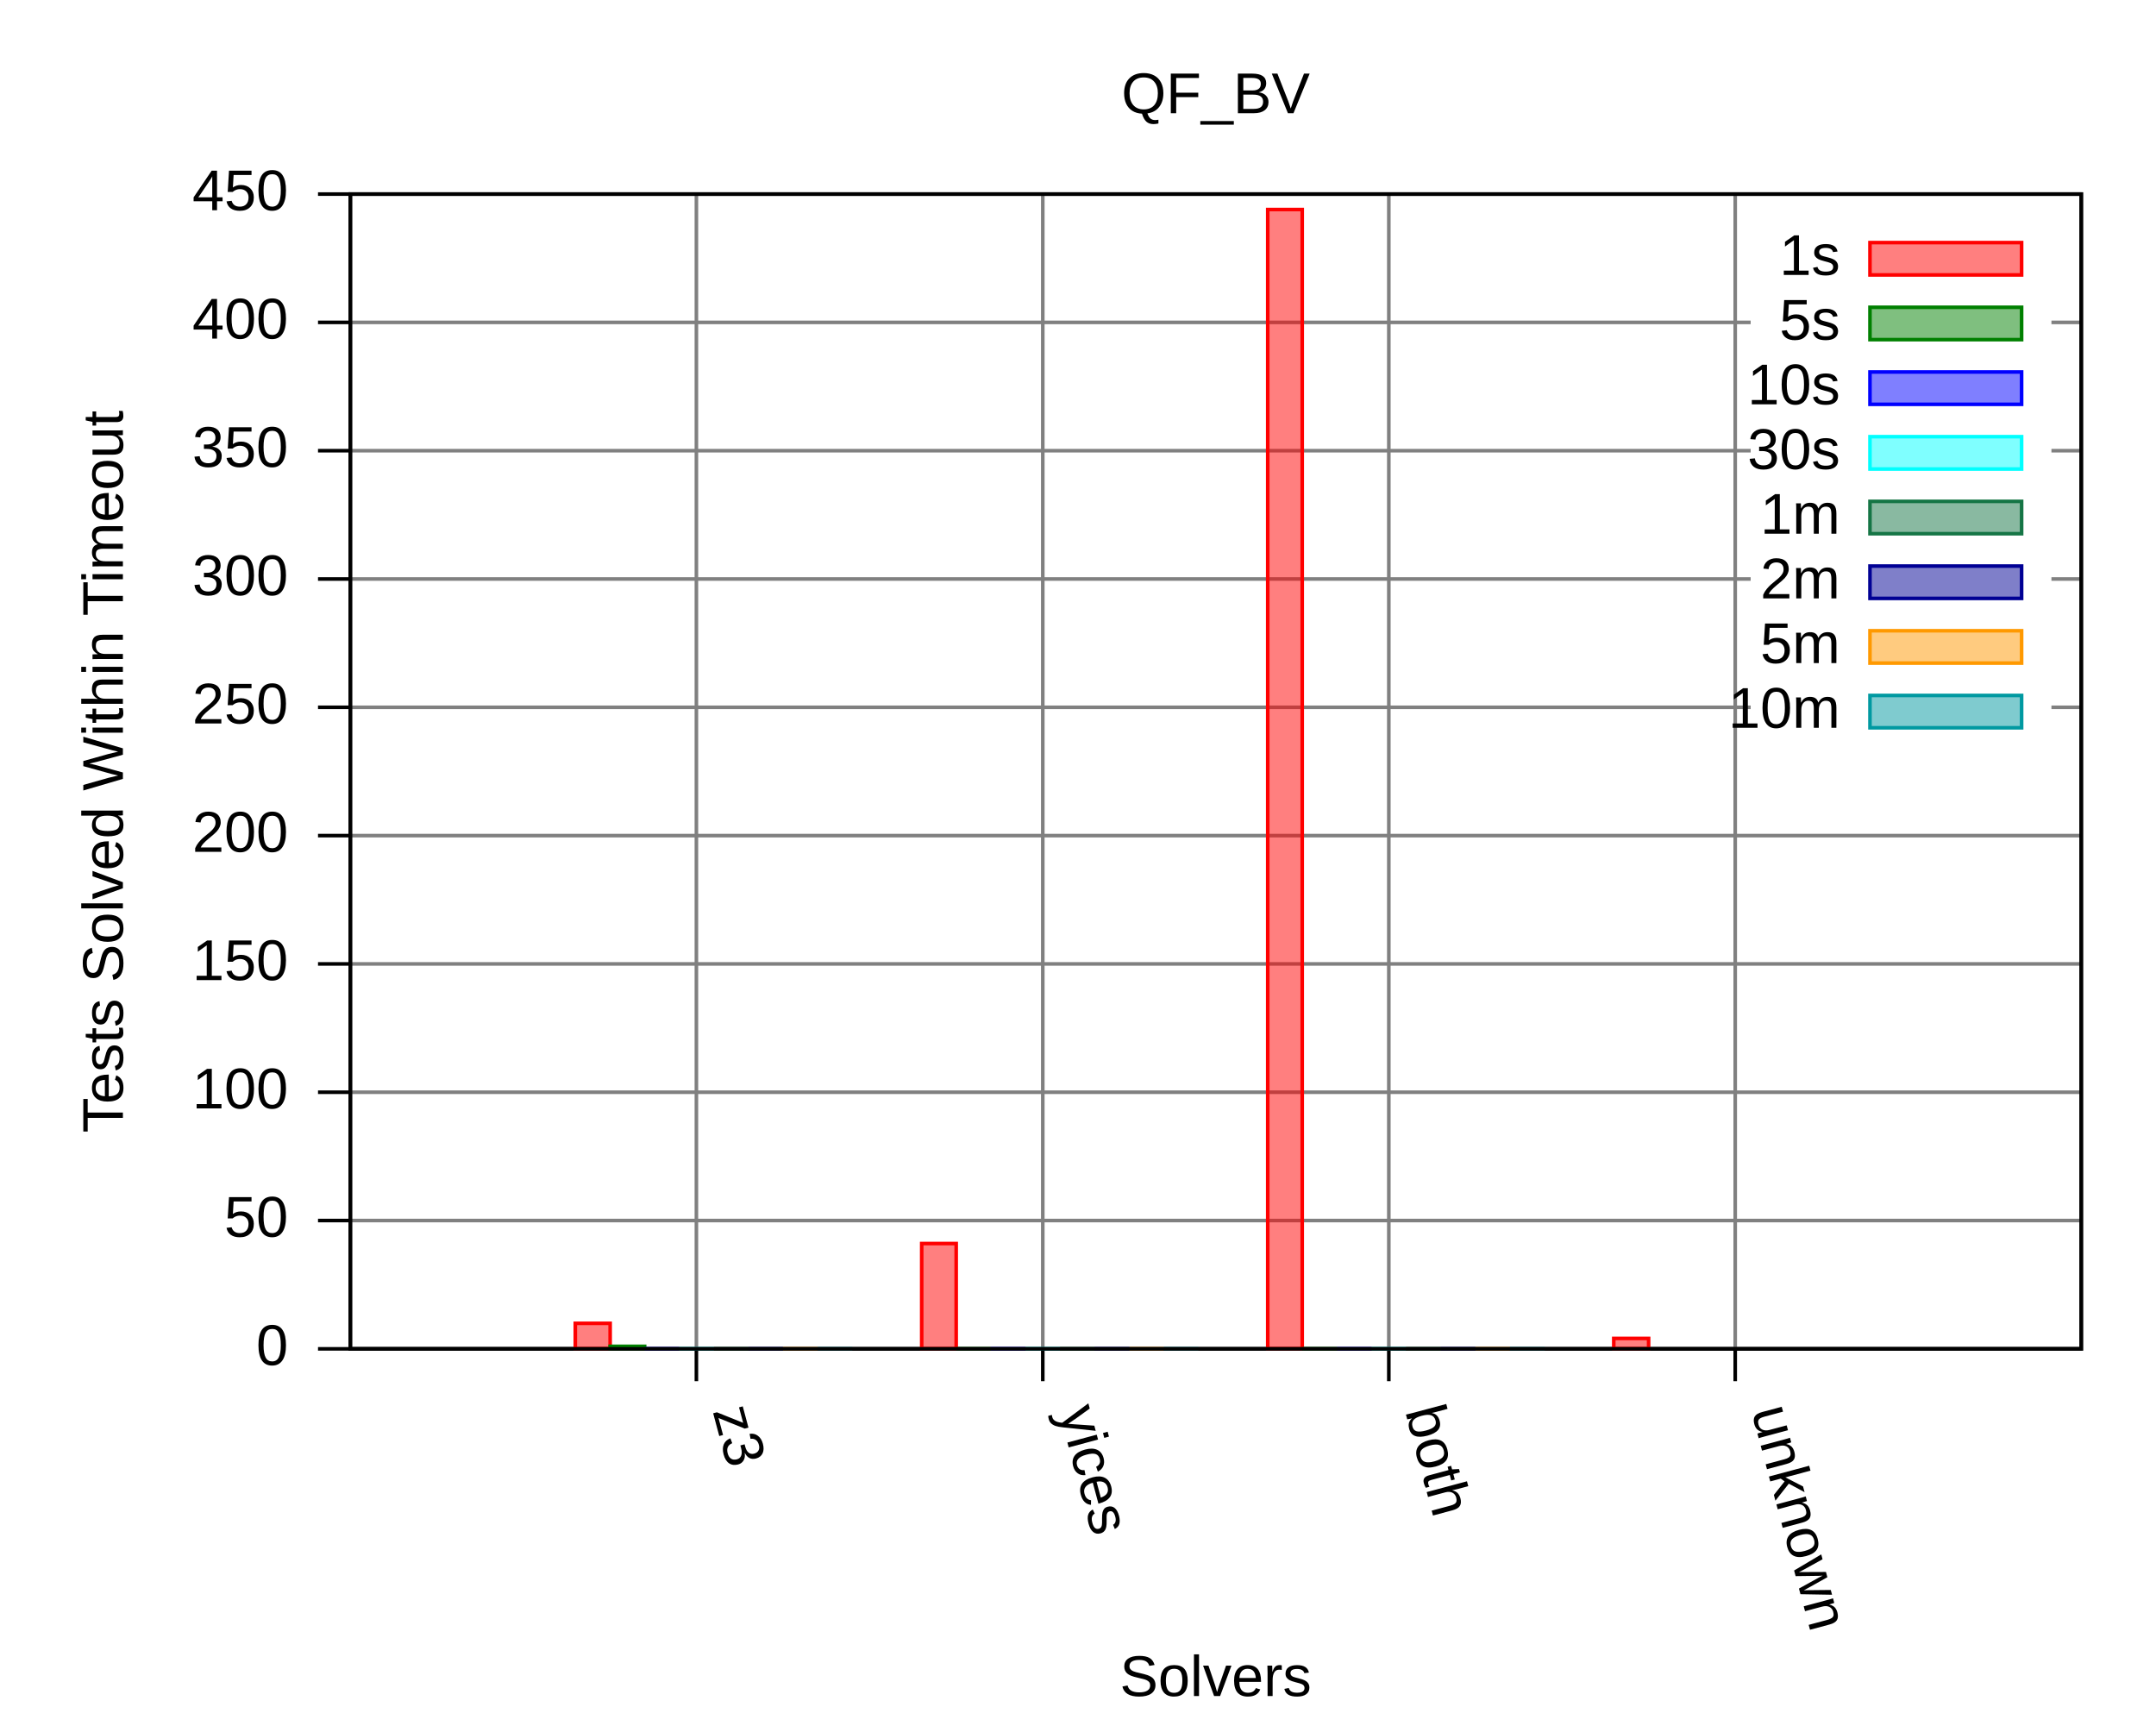
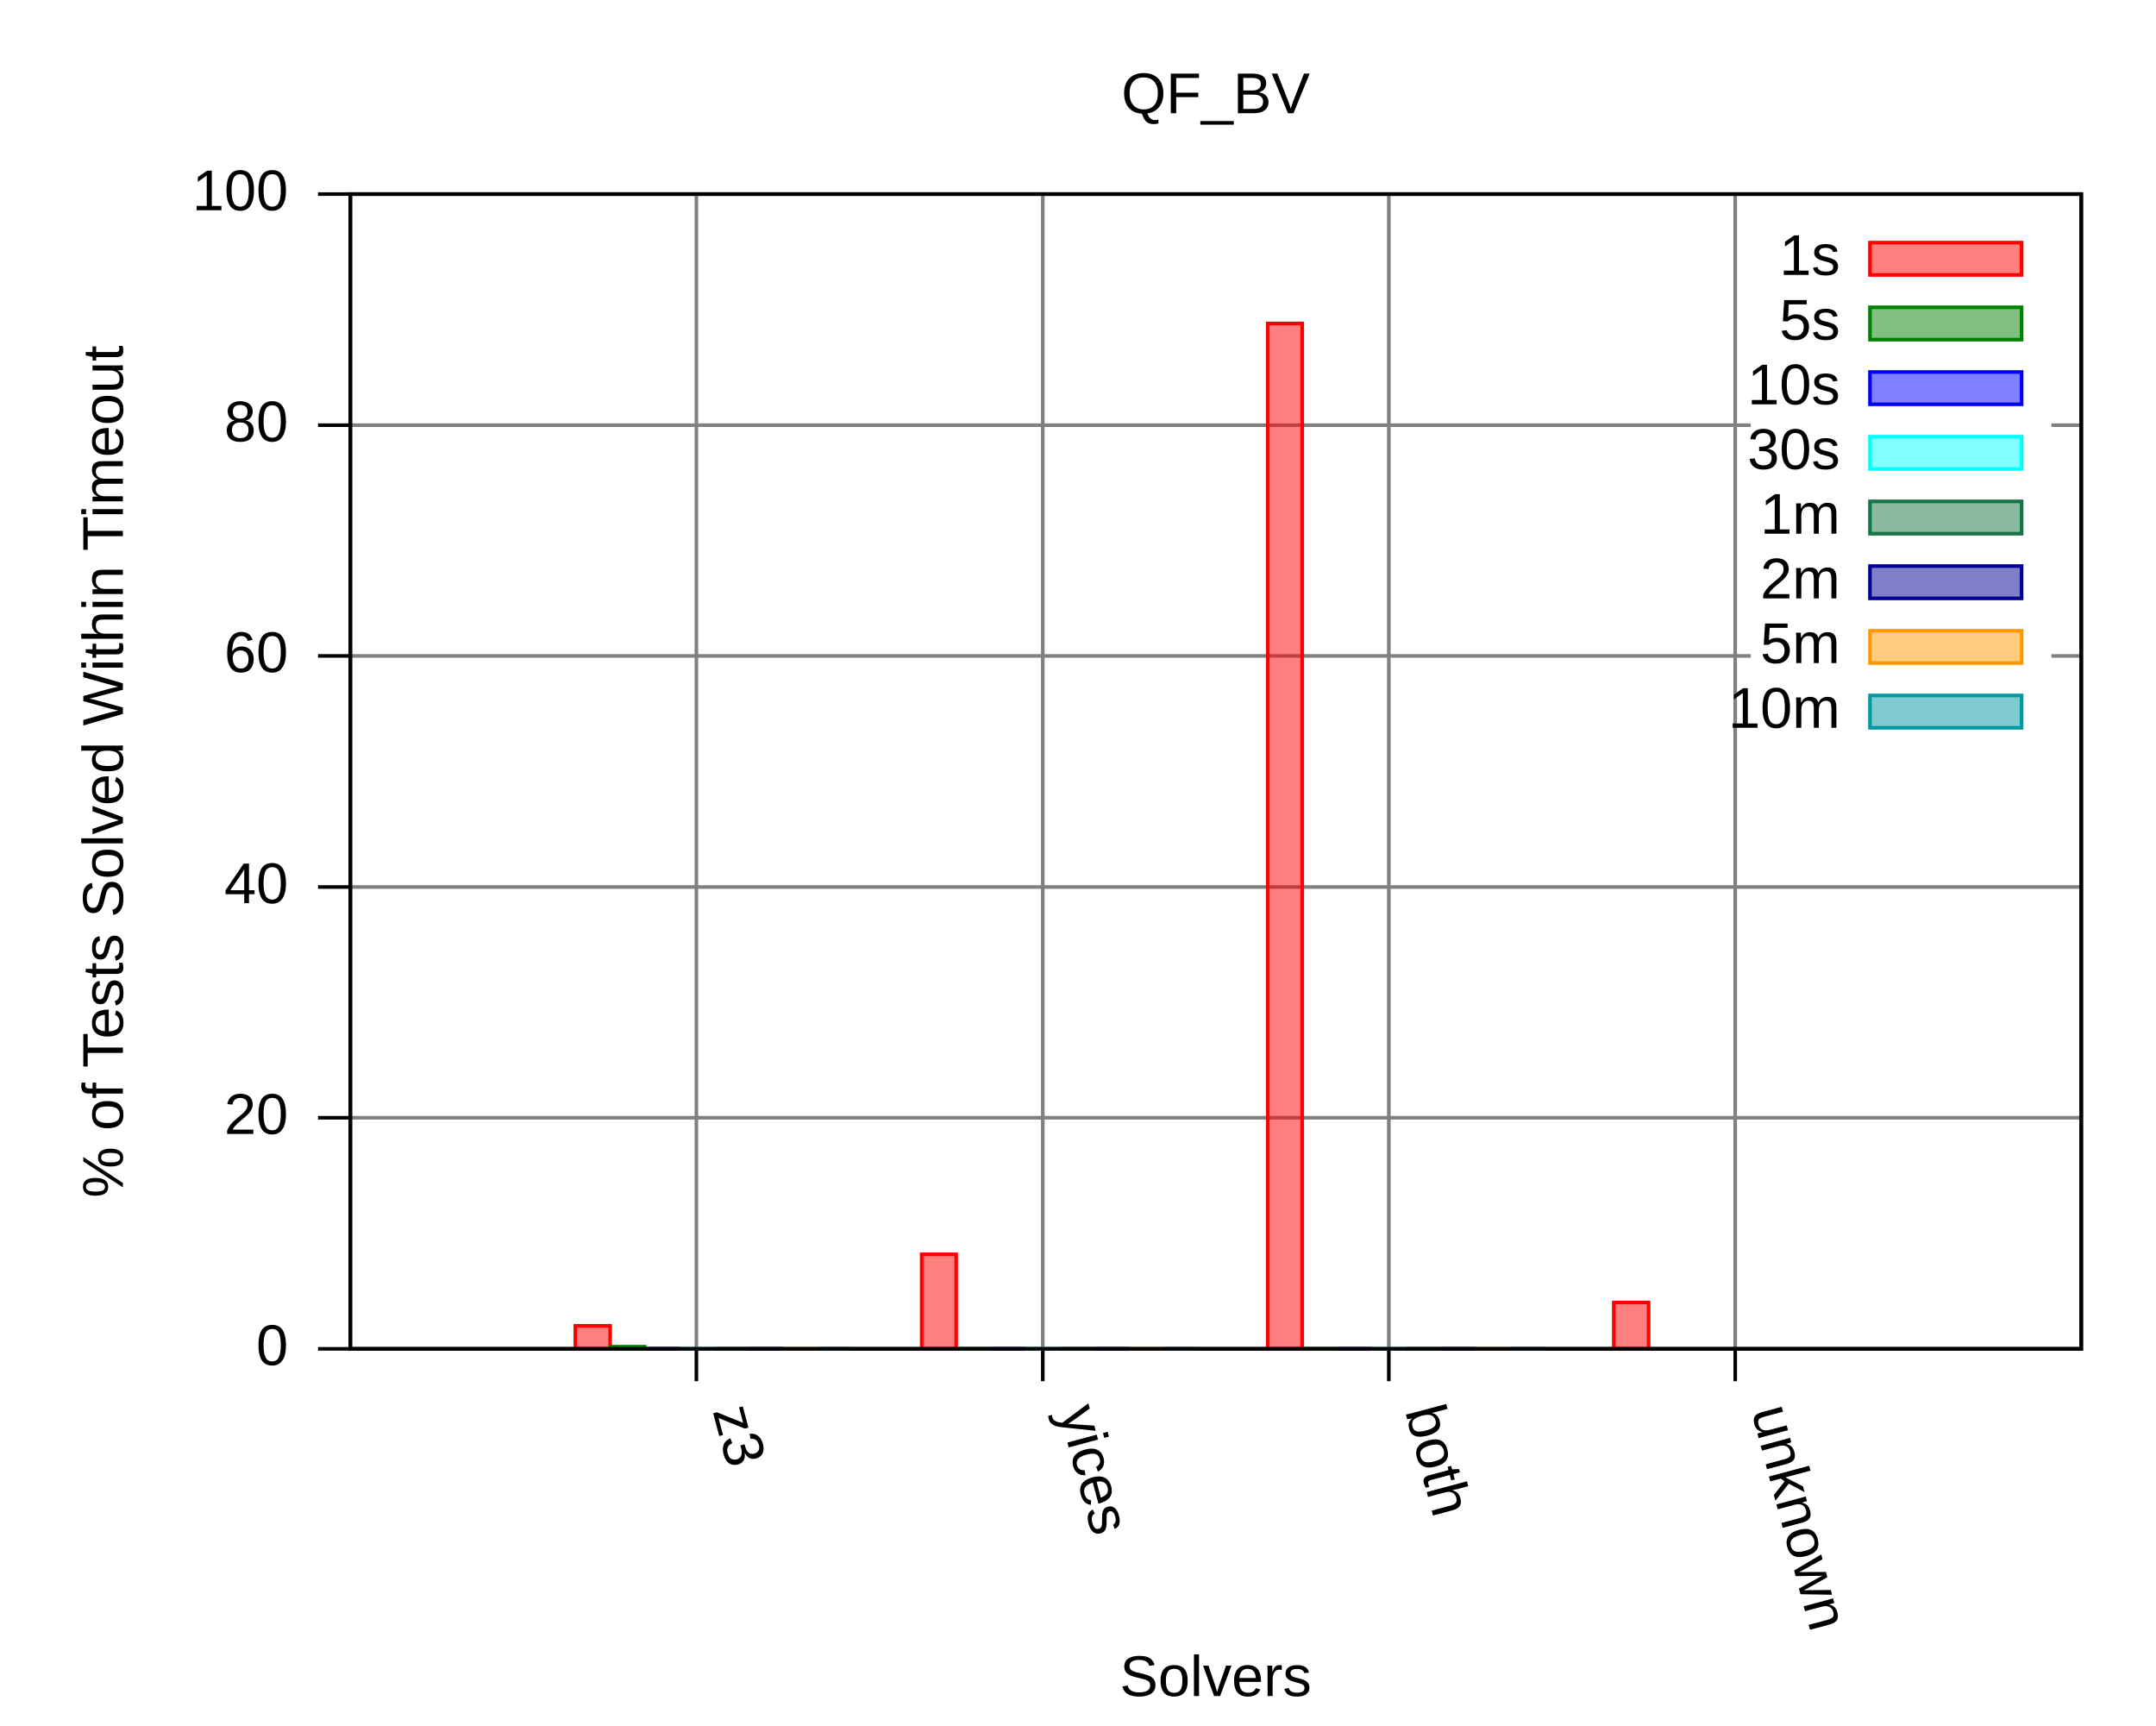
<svg xmlns="http://www.w3.org/2000/svg" xmlns:xlink="http://www.w3.org/1999/xlink" width="600" height="480" viewBox="0 0 600 480">
  <defs>
    <circle id="gpDot" r="0.5" stroke-width="0.5" />
    <path id="gpPt0" stroke-width="0.222" stroke="currentColor" d="M-1,0 h2 M0,-1 v2" />
    <path id="gpPt1" stroke-width="0.222" stroke="currentColor" d="M-1,-1 L1,1 M1,-1 L-1,1" />
    <path id="gpPt2" stroke-width="0.222" stroke="currentColor" d="M-1,0 L1,0 M0,-1 L0,1 M-1,-1 L1,1 M-1,1 L1,-1" />
    <rect id="gpPt3" stroke-width="0.222" stroke="currentColor" x="-1" y="-1" width="2" height="2" />
    <rect id="gpPt4" stroke-width="0.222" stroke="currentColor" fill="currentColor" x="-1" y="-1" width="2" height="2" />
    <circle id="gpPt5" stroke-width="0.222" stroke="currentColor" cx="0" cy="0" r="1" />
    <use xlink:href="#gpPt5" id="gpPt6" fill="currentColor" stroke="none" />
    <path id="gpPt7" stroke-width="0.222" stroke="currentColor" d="M0,-1.33 L-1.33,0.67 L1.33,0.67 z" />
    <use xlink:href="#gpPt7" id="gpPt8" fill="currentColor" stroke="none" />
    <use xlink:href="#gpPt7" id="gpPt9" stroke="currentColor" transform="rotate(180)" />
    <use xlink:href="#gpPt9" id="gpPt10" fill="currentColor" stroke="none" />
    <use xlink:href="#gpPt3" id="gpPt11" stroke="currentColor" transform="rotate(45)" />
    <use xlink:href="#gpPt11" id="gpPt12" fill="currentColor" stroke="none" />
  </defs>
  <g style="fill:none; color:white; stroke:currentColor; stroke-width:1.00; stroke-linecap:butt; stroke-linejoin:miter">
</g>
  <g style="fill:none; color:black; stroke:currentColor; stroke-width:1.00; stroke-linecap:butt; stroke-linejoin:miter">
</g>
  <g style="fill:none; color:gray; stroke:currentColor; stroke-width:1.00; stroke-linecap:butt; stroke-linejoin:miter">
    <path d="M97.5,375.3 L579.2,375.3 " />
  </g>
  <g style="fill:none; color:black; stroke:currentColor; stroke-width:1.00; stroke-linecap:butt; stroke-linejoin:miter">
    <path d="M97.5,375.3 L88.5,375.3 " />
    <g transform="translate(80.2,379.8)" style="stroke:none; fill:black; font-family:Arial; font-size:12.00pt; text-anchor:end">
      <text> 0</text>
    </g>
  </g>
  <g style="fill:none; color:gray; stroke:currentColor; stroke-width:1.00; stroke-linecap:butt; stroke-linejoin:miter">
-     <path d="M97.5,339.6 L579.2,339.6 " />
-   </g>
-   <g style="fill:none; color:black; stroke:currentColor; stroke-width:1.00; stroke-linecap:butt; stroke-linejoin:miter">
-     <path d="M97.5,339.6 L88.5,339.6 " />
-     <g transform="translate(80.2,344.1)" style="stroke:none; fill:black; font-family:Arial; font-size:12.00pt; text-anchor:end">
-       <text> 50</text>
-     </g>
-   </g>
-   <g style="fill:none; color:gray; stroke:currentColor; stroke-width:1.00; stroke-linecap:butt; stroke-linejoin:miter">
-     <path d="M97.5,303.9 L579.2,303.9 " />
-   </g>
-   <g style="fill:none; color:black; stroke:currentColor; stroke-width:1.00; stroke-linecap:butt; stroke-linejoin:miter">
-     <path d="M97.5,303.9 L88.5,303.9 " />
-     <g transform="translate(80.2,308.4)" style="stroke:none; fill:black; font-family:Arial; font-size:12.00pt; text-anchor:end">
-       <text> 100</text>
-     </g>
-   </g>
-   <g style="fill:none; color:gray; stroke:currentColor; stroke-width:1.00; stroke-linecap:butt; stroke-linejoin:miter">
-     <path d="M97.5,268.2 L579.2,268.2 " />
-   </g>
-   <g style="fill:none; color:black; stroke:currentColor; stroke-width:1.00; stroke-linecap:butt; stroke-linejoin:miter">
-     <path d="M97.5,268.2 L88.5,268.2 " />
-     <g transform="translate(80.2,272.7)" style="stroke:none; fill:black; font-family:Arial; font-size:12.00pt; text-anchor:end">
-       <text> 150</text>
-     </g>
-   </g>
-   <g style="fill:none; color:gray; stroke:currentColor; stroke-width:1.00; stroke-linecap:butt; stroke-linejoin:miter">
-     <path d="M97.5,232.5 L579.2,232.5 " />
-   </g>
-   <g style="fill:none; color:black; stroke:currentColor; stroke-width:1.00; stroke-linecap:butt; stroke-linejoin:miter">
-     <path d="M97.5,232.5 L88.5,232.5 " />
-     <g transform="translate(80.2,237.0)" style="stroke:none; fill:black; font-family:Arial; font-size:12.00pt; text-anchor:end">
-       <text> 200</text>
-     </g>
-   </g>
-   <g style="fill:none; color:gray; stroke:currentColor; stroke-width:1.00; stroke-linecap:butt; stroke-linejoin:miter">
-     <path d="M97.5,196.8 L487.2,196.8 M570.9,196.8 L579.2,196.8 " />
-   </g>
-   <g style="fill:none; color:black; stroke:currentColor; stroke-width:1.00; stroke-linecap:butt; stroke-linejoin:miter">
-     <path d="M97.5,196.8 L88.5,196.8 " />
-     <g transform="translate(80.2,201.3)" style="stroke:none; fill:black; font-family:Arial; font-size:12.00pt; text-anchor:end">
-       <text> 250</text>
-     </g>
-   </g>
-   <g style="fill:none; color:gray; stroke:currentColor; stroke-width:1.00; stroke-linecap:butt; stroke-linejoin:miter">
-     <path d="M97.5,161.1 L487.2,161.1 M570.9,161.1 L579.2,161.1 " />
-   </g>
-   <g style="fill:none; color:black; stroke:currentColor; stroke-width:1.00; stroke-linecap:butt; stroke-linejoin:miter">
-     <path d="M97.5,161.1 L88.5,161.1 " />
-     <g transform="translate(80.2,165.6)" style="stroke:none; fill:black; font-family:Arial; font-size:12.00pt; text-anchor:end">
-       <text> 300</text>
-     </g>
-   </g>
-   <g style="fill:none; color:gray; stroke:currentColor; stroke-width:1.00; stroke-linecap:butt; stroke-linejoin:miter">
-     <path d="M97.5,125.4 L487.2,125.4 M570.9,125.4 L579.2,125.4 " />
-   </g>
-   <g style="fill:none; color:black; stroke:currentColor; stroke-width:1.00; stroke-linecap:butt; stroke-linejoin:miter">
-     <path d="M97.5,125.4 L88.5,125.4 " />
-     <g transform="translate(80.2,129.9)" style="stroke:none; fill:black; font-family:Arial; font-size:12.00pt; text-anchor:end">
-       <text> 350</text>
-     </g>
-   </g>
-   <g style="fill:none; color:gray; stroke:currentColor; stroke-width:1.00; stroke-linecap:butt; stroke-linejoin:miter">
-     <path d="M97.5,89.7 L487.2,89.7 M570.9,89.7 L579.2,89.7 " />
-   </g>
-   <g style="fill:none; color:black; stroke:currentColor; stroke-width:1.00; stroke-linecap:butt; stroke-linejoin:miter">
-     <path d="M97.5,89.7 L88.5,89.7 " />
-     <g transform="translate(80.2,94.2)" style="stroke:none; fill:black; font-family:Arial; font-size:12.00pt; text-anchor:end">
-       <text> 400</text>
+     <path d="M97.5,311.0 L579.2,311.0 " />
+   </g>
+   <g style="fill:none; color:black; stroke:currentColor; stroke-width:1.00; stroke-linecap:butt; stroke-linejoin:miter">
+     <path d="M97.5,311.0 L88.5,311.0 " />
+     <g transform="translate(80.2,315.5)" style="stroke:none; fill:black; font-family:Arial; font-size:12.00pt; text-anchor:end">
+       <text> 20</text>
+     </g>
+   </g>
+   <g style="fill:none; color:gray; stroke:currentColor; stroke-width:1.00; stroke-linecap:butt; stroke-linejoin:miter">
+     <path d="M97.5,246.8 L579.2,246.8 " />
+   </g>
+   <g style="fill:none; color:black; stroke:currentColor; stroke-width:1.00; stroke-linecap:butt; stroke-linejoin:miter">
+     <path d="M97.5,246.8 L88.5,246.8 " />
+     <g transform="translate(80.2,251.3)" style="stroke:none; fill:black; font-family:Arial; font-size:12.00pt; text-anchor:end">
+       <text> 40</text>
+     </g>
+   </g>
+   <g style="fill:none; color:gray; stroke:currentColor; stroke-width:1.00; stroke-linecap:butt; stroke-linejoin:miter">
+     <path d="M97.5,182.5 L487.2,182.5 M570.9,182.5 L579.2,182.5 " />
+   </g>
+   <g style="fill:none; color:black; stroke:currentColor; stroke-width:1.00; stroke-linecap:butt; stroke-linejoin:miter">
+     <path d="M97.5,182.5 L88.5,182.5 " />
+     <g transform="translate(80.2,187.0)" style="stroke:none; fill:black; font-family:Arial; font-size:12.00pt; text-anchor:end">
+       <text> 60</text>
+     </g>
+   </g>
+   <g style="fill:none; color:gray; stroke:currentColor; stroke-width:1.00; stroke-linecap:butt; stroke-linejoin:miter">
+     <path d="M97.5,118.3 L487.2,118.3 M570.9,118.3 L579.2,118.3 " />
+   </g>
+   <g style="fill:none; color:black; stroke:currentColor; stroke-width:1.00; stroke-linecap:butt; stroke-linejoin:miter">
+     <path d="M97.5,118.3 L88.5,118.3 " />
+     <g transform="translate(80.2,122.8)" style="stroke:none; fill:black; font-family:Arial; font-size:12.00pt; text-anchor:end">
+       <text> 80</text>
    </g>
  </g>
  <g style="fill:none; color:gray; stroke:currentColor; stroke-width:1.00; stroke-linecap:butt; stroke-linejoin:miter">
    <path d="M97.5,54.0 L579.2,54.0 " />
  </g>
  <g style="fill:none; color:black; stroke:currentColor; stroke-width:1.00; stroke-linecap:butt; stroke-linejoin:miter">
    <path d="M97.5,54.0 L88.5,54.0 " />
    <g transform="translate(80.2,58.5)" style="stroke:none; fill:black; font-family:Arial; font-size:12.00pt; text-anchor:end">
-       <text> 450</text>
+       <text> 100</text>
    </g>
  </g>
  <g style="fill:none; color:gray; stroke:currentColor; stroke-width:1.00; stroke-linecap:butt; stroke-linejoin:miter">
    <path d="M193.8,375.3 L193.8,54.0 " />
  </g>
  <g style="fill:none; color:black; stroke:currentColor; stroke-width:1.00; stroke-linecap:butt; stroke-linejoin:miter">
    <path d="M193.8,375.3 L193.8,384.3 " />
    <g transform="translate(198.3,392.6) rotate(75)" style="stroke:none; fill:black; font-family:Arial; font-size:12.00pt; text-anchor:start">
      <text>z3</text>
    </g>
  </g>
  <g style="fill:none; color:gray; stroke:currentColor; stroke-width:1.00; stroke-linecap:butt; stroke-linejoin:miter">
    <path d="M290.2,375.3 L290.2,54.0 " />
  </g>
  <g style="fill:none; color:black; stroke:currentColor; stroke-width:1.00; stroke-linecap:butt; stroke-linejoin:miter">
    <path d="M290.2,375.3 L290.2,384.3 " />
    <g transform="translate(294.7,392.6) rotate(75)" style="stroke:none; fill:black; font-family:Arial; font-size:12.00pt; text-anchor:start">
      <text>yices</text>
    </g>
  </g>
  <g style="fill:none; color:gray; stroke:currentColor; stroke-width:1.00; stroke-linecap:butt; stroke-linejoin:miter">
    <path d="M386.5,375.3 L386.5,54.0 " />
  </g>
  <g style="fill:none; color:black; stroke:currentColor; stroke-width:1.00; stroke-linecap:butt; stroke-linejoin:miter">
    <path d="M386.5,375.3 L386.5,384.3 " />
    <g transform="translate(391.0,392.6) rotate(75)" style="stroke:none; fill:black; font-family:Arial; font-size:12.00pt; text-anchor:start">
      <text>both</text>
    </g>
  </g>
  <g style="fill:none; color:gray; stroke:currentColor; stroke-width:1.00; stroke-linecap:butt; stroke-linejoin:miter">
    <path d="M482.9,375.3 L482.9,54.0 " />
  </g>
  <g style="fill:none; color:black; stroke:currentColor; stroke-width:1.00; stroke-linecap:butt; stroke-linejoin:miter">
    <path d="M482.9,375.3 L482.9,384.3 " />
    <g transform="translate(487.4,392.6) rotate(75)" style="stroke:none; fill:black; font-family:Arial; font-size:12.00pt; text-anchor:start">
      <text>unknown</text>
    </g>
    <path d="M97.5,54.0 L97.5,375.3 L579.2,375.3 L579.2,54.0 L97.5,54.0 Z " />
    <g transform="translate(34.2,214.7) rotate(-90)" style="stroke:none; fill:black; font-family:Arial; font-size:12.00pt; text-anchor:middle">
-       <text>Tests Solved Within Timeout</text>
+       <text>% of Tests Solved Within Timeout</text>
    </g>
    <g transform="translate(338.3,471.9)" style="stroke:none; fill:black; font-family:Arial; font-size:12.00pt; text-anchor:middle">
      <text>Solvers</text>
    </g>
    <g transform="translate(338.3,31.5)" style="stroke:none; fill:black; font-family:Arial; font-size:12.00pt; text-anchor:middle">
      <text>QF_BV</text>
    </g>
  </g>
  <g style="fill:none; color:red; stroke:currentColor; stroke-width:1.00; stroke-linecap:butt; stroke-linejoin:miter">
</g>
  <g style="fill:none; color:black; stroke:currentColor; stroke-width:1.00; stroke-linecap:butt; stroke-linejoin:miter">
    <g transform="translate(512.1,76.5)" style="stroke:none; fill:black; font-family:Arial; font-size:12.00pt; text-anchor:end">
      <text>1s</text>
    </g>
  </g>
  <g style="fill:none; color:red; stroke:currentColor; stroke-width:1.00; stroke-linecap:butt; stroke-linejoin:miter">
    <g style="stroke:none; shape-rendering:crispEdges">
      <polygon fill="currentColor" fill-opacity="0.5" points="520.4,76.5 562.6,76.5 562.6,67.5 520.4,67.5 " />
    </g>
    <path d="M520.4,76.5 L562.6,76.5 L562.6,67.5 L520.4,67.5 L520.4,76.5 Z " />
    <g style="stroke:none; shape-rendering:crispEdges">
-       <polygon fill="currentColor" fill-opacity="0.5" points="160.1,375.3 169.9,375.3 169.9,368.1 160.1,368.1 " />
-     </g>
-     <path d="M160.1,375.3 L160.1,368.2 L169.8,368.2 L169.8,375.3 L160.1,375.3 Z " />
-     <g style="stroke:none; shape-rendering:crispEdges">
-       <polygon fill="currentColor" fill-opacity="0.5" points="256.5,375.3 266.2,375.3 266.2,345.9 256.5,345.9 " />
-     </g>
-     <path d="M256.5,375.3 L256.5,346.0 L266.1,346.0 L266.1,375.3 L256.5,375.3 Z " />
-     <g style="stroke:none; shape-rendering:crispEdges">
-       <polygon fill="currentColor" fill-opacity="0.5" points="352.8,375.3 362.5,375.3 362.5,58.2 352.8,58.2 " />
-     </g>
-     <path d="M352.8,375.3 L352.8,58.3 L362.4,58.3 L362.4,375.3 L352.8,375.3 Z " />
-     <g style="stroke:none; shape-rendering:crispEdges">
-       <polygon fill="currentColor" fill-opacity="0.5" points="449.1,375.3 458.9,375.3 458.9,372.3 449.1,372.3 " />
-     </g>
-     <path d="M449.1,375.3 L449.1,372.4 L458.8,372.4 L458.8,375.3 L449.1,375.3 Z " />
+       <polygon fill="currentColor" fill-opacity="0.5" points="160.1,375.3 169.9,375.3 169.9,368.8 160.1,368.8 " />
+     </g>
+     <path d="M160.1,375.3 L160.1,368.9 L169.8,368.9 L169.8,375.3 L160.1,375.3 Z " />
+     <g style="stroke:none; shape-rendering:crispEdges">
+       <polygon fill="currentColor" fill-opacity="0.5" points="256.5,375.3 266.2,375.3 266.2,348.9 256.5,348.9 " />
+     </g>
+     <path d="M256.5,375.3 L256.5,349.0 L266.1,349.0 L266.1,375.3 L256.5,375.3 Z " />
+     <g style="stroke:none; shape-rendering:crispEdges">
+       <polygon fill="currentColor" fill-opacity="0.5" points="352.8,375.3 362.5,375.3 362.5,89.9 352.8,89.9 " />
+     </g>
+     <path d="M352.8,375.3 L352.8,90.0 L362.4,90.0 L362.4,375.3 L352.8,375.3 Z " />
+     <g style="stroke:none; shape-rendering:crispEdges">
+       <polygon fill="currentColor" fill-opacity="0.5" points="449.1,375.3 458.9,375.3 458.9,362.3 449.1,362.3 " />
+     </g>
+     <path d="M449.1,375.3 L449.1,362.4 L458.8,362.4 L458.8,375.3 L449.1,375.3 Z " />
  </g>
  <g style="fill:none; color:green; stroke:currentColor; stroke-width:1.00; stroke-linecap:butt; stroke-linejoin:miter">
</g>
  <g style="fill:none; color:black; stroke:currentColor; stroke-width:1.00; stroke-linecap:butt; stroke-linejoin:miter">
    <g transform="translate(512.1,94.5)" style="stroke:none; fill:black; font-family:Arial; font-size:12.00pt; text-anchor:end">
      <text>5s</text>
    </g>
  </g>
  <g style="fill:none; color:green; stroke:currentColor; stroke-width:1.00; stroke-linecap:butt; stroke-linejoin:miter">
    <g style="stroke:none; shape-rendering:crispEdges">
      <polygon fill="currentColor" fill-opacity="0.5" points="520.4,94.5 562.6,94.5 562.6,85.5 520.4,85.5 " />
    </g>
    <path d="M520.4,94.5 L562.6,94.5 L562.6,85.5 L520.4,85.5 L520.4,94.5 Z " />
    <g style="stroke:none; shape-rendering:crispEdges">
-       <polygon fill="currentColor" fill-opacity="0.5" points="169.8,375.3 179.5,375.3 179.5,374.5 169.8,374.5 " />
-     </g>
-     <path d="M169.8,375.3 L169.8,374.6 L179.4,374.6 L179.4,375.3 L169.8,375.3 Z " />
+       <polygon fill="currentColor" fill-opacity="0.5" points="169.8,375.3 179.5,375.3 179.5,374.6 169.8,374.6 " />
+     </g>
+     <path d="M169.8,375.3 L169.8,374.7 L179.4,374.7 L179.4,375.3 L169.8,375.3 Z " />
    <g style="stroke:none; shape-rendering:crispEdges">
      <polygon fill="currentColor" fill-opacity="0.5" points="266.1,375.3 275.8,375.3 275.8,375.2 266.1,375.2 " />
    </g>
    <path d="M266.1,375.3 L275.7,375.3 L266.1,375.3 Z " />
    <g style="stroke:none; shape-rendering:crispEdges">
      <polygon fill="currentColor" fill-opacity="0.5" points="362.4,375.3 372.2,375.3 372.2,375.2 362.4,375.2 " />
    </g>
    <path d="M362.4,375.3 L372.1,375.3 L362.4,375.3 Z " />
  </g>
  <g style="fill:none; color:blue; stroke:currentColor; stroke-width:1.00; stroke-linecap:butt; stroke-linejoin:miter">
</g>
  <g style="fill:none; color:black; stroke:currentColor; stroke-width:1.00; stroke-linecap:butt; stroke-linejoin:miter">
    <g transform="translate(512.1,112.5)" style="stroke:none; fill:black; font-family:Arial; font-size:12.00pt; text-anchor:end">
      <text>10s</text>
    </g>
  </g>
  <g style="fill:none; color:blue; stroke:currentColor; stroke-width:1.00; stroke-linecap:butt; stroke-linejoin:miter">
    <g style="stroke:none; shape-rendering:crispEdges">
      <polygon fill="currentColor" fill-opacity="0.5" points="520.4,112.5 562.6,112.5 562.6,103.5 520.4,103.5 " />
    </g>
    <path d="M520.4,112.5 L562.6,112.5 L562.6,103.5 L520.4,103.5 L520.4,112.5 Z " />
    <g style="stroke:none; shape-rendering:crispEdges">
      <polygon fill="currentColor" fill-opacity="0.5" points="179.4,375.3 189.1,375.3 189.1,375.2 179.4,375.2 " />
    </g>
    <path d="M179.4,375.3 L189.0,375.3 L179.4,375.3 Z " />
    <g style="stroke:none; shape-rendering:crispEdges">
      <polygon fill="currentColor" fill-opacity="0.5" points="275.7,375.3 285.5,375.3 285.5,375.2 275.7,375.2 " />
    </g>
    <path d="M275.7,375.3 L285.4,375.3 L275.7,375.3 Z " />
    <g style="stroke:none; shape-rendering:crispEdges">
      <polygon fill="currentColor" fill-opacity="0.5" points="372.1,375.3 381.8,375.3 381.8,375.2 372.1,375.2 " />
    </g>
    <path d="M372.1,375.3 L381.7,375.3 L372.1,375.3 Z " />
  </g>
  <g style="fill:none; color:cyan; stroke:currentColor; stroke-width:1.00; stroke-linecap:butt; stroke-linejoin:miter">
</g>
  <g style="fill:none; color:black; stroke:currentColor; stroke-width:1.00; stroke-linecap:butt; stroke-linejoin:miter">
    <g transform="translate(512.1,130.5)" style="stroke:none; fill:black; font-family:Arial; font-size:12.00pt; text-anchor:end">
      <text>30s</text>
    </g>
  </g>
  <g style="fill:none; color:cyan; stroke:currentColor; stroke-width:1.00; stroke-linecap:butt; stroke-linejoin:miter">
    <g style="stroke:none; shape-rendering:crispEdges">
      <polygon fill="currentColor" fill-opacity="0.5" points="520.4,130.5 562.6,130.5 562.6,121.5 520.4,121.5 " />
    </g>
    <path d="M520.4,130.5 L562.6,130.5 L562.6,121.5 L520.4,121.5 L520.4,130.5 Z " />
    <g style="stroke:none; shape-rendering:crispEdges">
      <polygon fill="currentColor" fill-opacity="0.5" points="189.0,375.3 198.8,375.3 198.8,375.2 189.0,375.2 " />
    </g>
    <path d="M189.0,375.3 L198.7,375.3 L189.0,375.3 Z " />
    <g style="stroke:none; shape-rendering:crispEdges">
      <polygon fill="currentColor" fill-opacity="0.5" points="285.4,375.3 295.1,375.3 295.1,375.2 285.4,375.2 " />
    </g>
    <path d="M285.4,375.3 L295.0,375.3 L285.4,375.3 Z " />
    <g style="stroke:none; shape-rendering:crispEdges">
      <polygon fill="currentColor" fill-opacity="0.5" points="381.7,375.3 391.4,375.3 391.4,375.2 381.7,375.2 " />
    </g>
    <path d="M381.7,375.3 L391.3,375.3 L381.7,375.3 Z " />
  </g>
  <g style="fill:none; color:#157545; stroke:currentColor; stroke-width:1.00; stroke-linecap:butt; stroke-linejoin:miter">
</g>
  <g style="fill:none; color:black; stroke:currentColor; stroke-width:1.00; stroke-linecap:butt; stroke-linejoin:miter">
    <g transform="translate(512.1,148.5)" style="stroke:none; fill:black; font-family:Arial; font-size:12.00pt; text-anchor:end">
      <text>1m</text>
    </g>
  </g>
  <g style="fill:none; color:#157545; stroke:currentColor; stroke-width:1.00; stroke-linecap:butt; stroke-linejoin:miter">
    <g style="stroke:none; shape-rendering:crispEdges">
      <polygon fill="currentColor" fill-opacity="0.5" points="520.4,148.5 562.6,148.5 562.6,139.5 520.4,139.5 " />
    </g>
    <path d="M520.4,148.5 L562.6,148.5 L562.6,139.5 L520.4,139.5 L520.4,148.5 Z " />
    <g style="stroke:none; shape-rendering:crispEdges">
      <polygon fill="currentColor" fill-opacity="0.5" points="198.7,375.3 208.4,375.3 208.4,375.2 198.7,375.2 " />
    </g>
    <path d="M198.7,375.3 L208.3,375.3 L198.7,375.3 Z " />
    <g style="stroke:none; shape-rendering:crispEdges">
      <polygon fill="currentColor" fill-opacity="0.5" points="295.0,375.3 304.7,375.3 304.7,375.2 295.0,375.2 " />
    </g>
    <path d="M295.0,375.3 L304.6,375.3 L295.0,375.3 Z " />
    <g style="stroke:none; shape-rendering:crispEdges">
      <polygon fill="currentColor" fill-opacity="0.5" points="391.3,375.3 401.1,375.3 401.1,375.2 391.3,375.2 " />
    </g>
    <path d="M391.3,375.3 L401.0,375.3 L391.3,375.3 Z " />
  </g>
  <g style="fill:none; color:#000094; stroke:currentColor; stroke-width:1.00; stroke-linecap:butt; stroke-linejoin:miter">
</g>
  <g style="fill:none; color:black; stroke:currentColor; stroke-width:1.00; stroke-linecap:butt; stroke-linejoin:miter">
    <g transform="translate(512.1,166.5)" style="stroke:none; fill:black; font-family:Arial; font-size:12.00pt; text-anchor:end">
      <text>2m</text>
    </g>
  </g>
  <g style="fill:none; color:#000094; stroke:currentColor; stroke-width:1.00; stroke-linecap:butt; stroke-linejoin:miter">
    <g style="stroke:none; shape-rendering:crispEdges">
      <polygon fill="currentColor" fill-opacity="0.5" points="520.4,166.5 562.6,166.5 562.6,157.5 520.4,157.5 " />
    </g>
    <path d="M520.4,166.5 L562.6,166.5 L562.6,157.5 L520.4,157.5 L520.4,166.5 Z " />
    <g style="stroke:none; shape-rendering:crispEdges">
      <polygon fill="currentColor" fill-opacity="0.5" points="208.3,375.3 218.0,375.3 218.0,375.2 208.3,375.2 " />
    </g>
    <path d="M208.3,375.3 L217.9,375.3 L208.3,375.3 Z " />
    <g style="stroke:none; shape-rendering:crispEdges">
      <polygon fill="currentColor" fill-opacity="0.5" points="304.6,375.3 314.4,375.3 314.4,375.2 304.6,375.2 " />
    </g>
    <path d="M304.6,375.3 L314.3,375.3 L304.6,375.3 Z " />
    <g style="stroke:none; shape-rendering:crispEdges">
      <polygon fill="currentColor" fill-opacity="0.5" points="401.0,375.3 410.7,375.3 410.7,375.2 401.0,375.2 " />
    </g>
    <path d="M401.0,375.3 L410.6,375.3 L401.0,375.3 Z " />
  </g>
  <g style="fill:none; color:#FF9900; stroke:currentColor; stroke-width:1.00; stroke-linecap:butt; stroke-linejoin:miter">
</g>
  <g style="fill:none; color:black; stroke:currentColor; stroke-width:1.00; stroke-linecap:butt; stroke-linejoin:miter">
    <g transform="translate(512.1,184.5)" style="stroke:none; fill:black; font-family:Arial; font-size:12.00pt; text-anchor:end">
      <text>5m</text>
    </g>
  </g>
  <g style="fill:none; color:#FF9900; stroke:currentColor; stroke-width:1.00; stroke-linecap:butt; stroke-linejoin:miter">
    <g style="stroke:none; shape-rendering:crispEdges">
      <polygon fill="currentColor" fill-opacity="0.5" points="520.4,184.5 562.6,184.5 562.6,175.5 520.4,175.5 " />
    </g>
    <path d="M520.4,184.5 L562.6,184.5 L562.6,175.5 L520.4,175.5 L520.4,184.5 Z " />
    <g style="stroke:none; shape-rendering:crispEdges">
      <polygon fill="currentColor" fill-opacity="0.5" points="217.9,375.3 227.7,375.3 227.7,375.2 217.9,375.2 " />
    </g>
    <path d="M217.9,375.3 L227.6,375.3 L217.9,375.3 Z " />
    <g style="stroke:none; shape-rendering:crispEdges">
      <polygon fill="currentColor" fill-opacity="0.5" points="314.3,375.3 324.0,375.3 324.0,375.2 314.3,375.2 " />
    </g>
    <path d="M314.3,375.3 L323.9,375.3 L314.3,375.3 Z " />
    <g style="stroke:none; shape-rendering:crispEdges">
      <polygon fill="currentColor" fill-opacity="0.5" points="410.6,375.3 420.3,375.3 420.3,375.2 410.6,375.2 " />
    </g>
    <path d="M410.6,375.3 L420.2,375.3 L410.6,375.3 Z " />
  </g>
  <g style="fill:none; color:#0099A1; stroke:currentColor; stroke-width:1.00; stroke-linecap:butt; stroke-linejoin:miter">
</g>
  <g style="fill:none; color:black; stroke:currentColor; stroke-width:1.00; stroke-linecap:butt; stroke-linejoin:miter">
    <g transform="translate(512.1,202.5)" style="stroke:none; fill:black; font-family:Arial; font-size:12.00pt; text-anchor:end">
      <text>10m</text>
    </g>
  </g>
  <g style="fill:none; color:#0099A1; stroke:currentColor; stroke-width:1.00; stroke-linecap:butt; stroke-linejoin:miter">
    <g style="stroke:none; shape-rendering:crispEdges">
      <polygon fill="currentColor" fill-opacity="0.5" points="520.4,202.5 562.6,202.5 562.6,193.5 520.4,193.5 " />
    </g>
    <path d="M520.4,202.5 L562.6,202.5 L562.6,193.5 L520.4,193.5 L520.4,202.5 Z " />
    <g style="stroke:none; shape-rendering:crispEdges">
      <polygon fill="currentColor" fill-opacity="0.5" points="227.6,375.3 237.3,375.3 237.3,375.2 227.6,375.2 " />
    </g>
    <path d="M227.6,375.3 L237.2,375.3 L227.6,375.3 Z " />
    <g style="stroke:none; shape-rendering:crispEdges">
      <polygon fill="currentColor" fill-opacity="0.5" points="323.9,375.3 333.6,375.3 333.6,375.2 323.9,375.2 " />
    </g>
    <path d="M323.9,375.3 L333.5,375.3 L323.9,375.3 Z " />
    <g style="stroke:none; shape-rendering:crispEdges">
      <polygon fill="currentColor" fill-opacity="0.5" points="420.2,375.3 430.0,375.3 430.0,375.2 420.2,375.2 " />
    </g>
    <path d="M420.2,375.3 L429.9,375.3 L420.2,375.3 Z " />
  </g>
  <g style="fill:none; color:black; stroke:currentColor; stroke-width:1.00; stroke-linecap:butt; stroke-linejoin:miter">
    <path d="M97.5,54.0 L97.5,375.3 L579.2,375.3 L579.2,54.0 L97.5,54.0 Z " />
  </g>
</svg>
